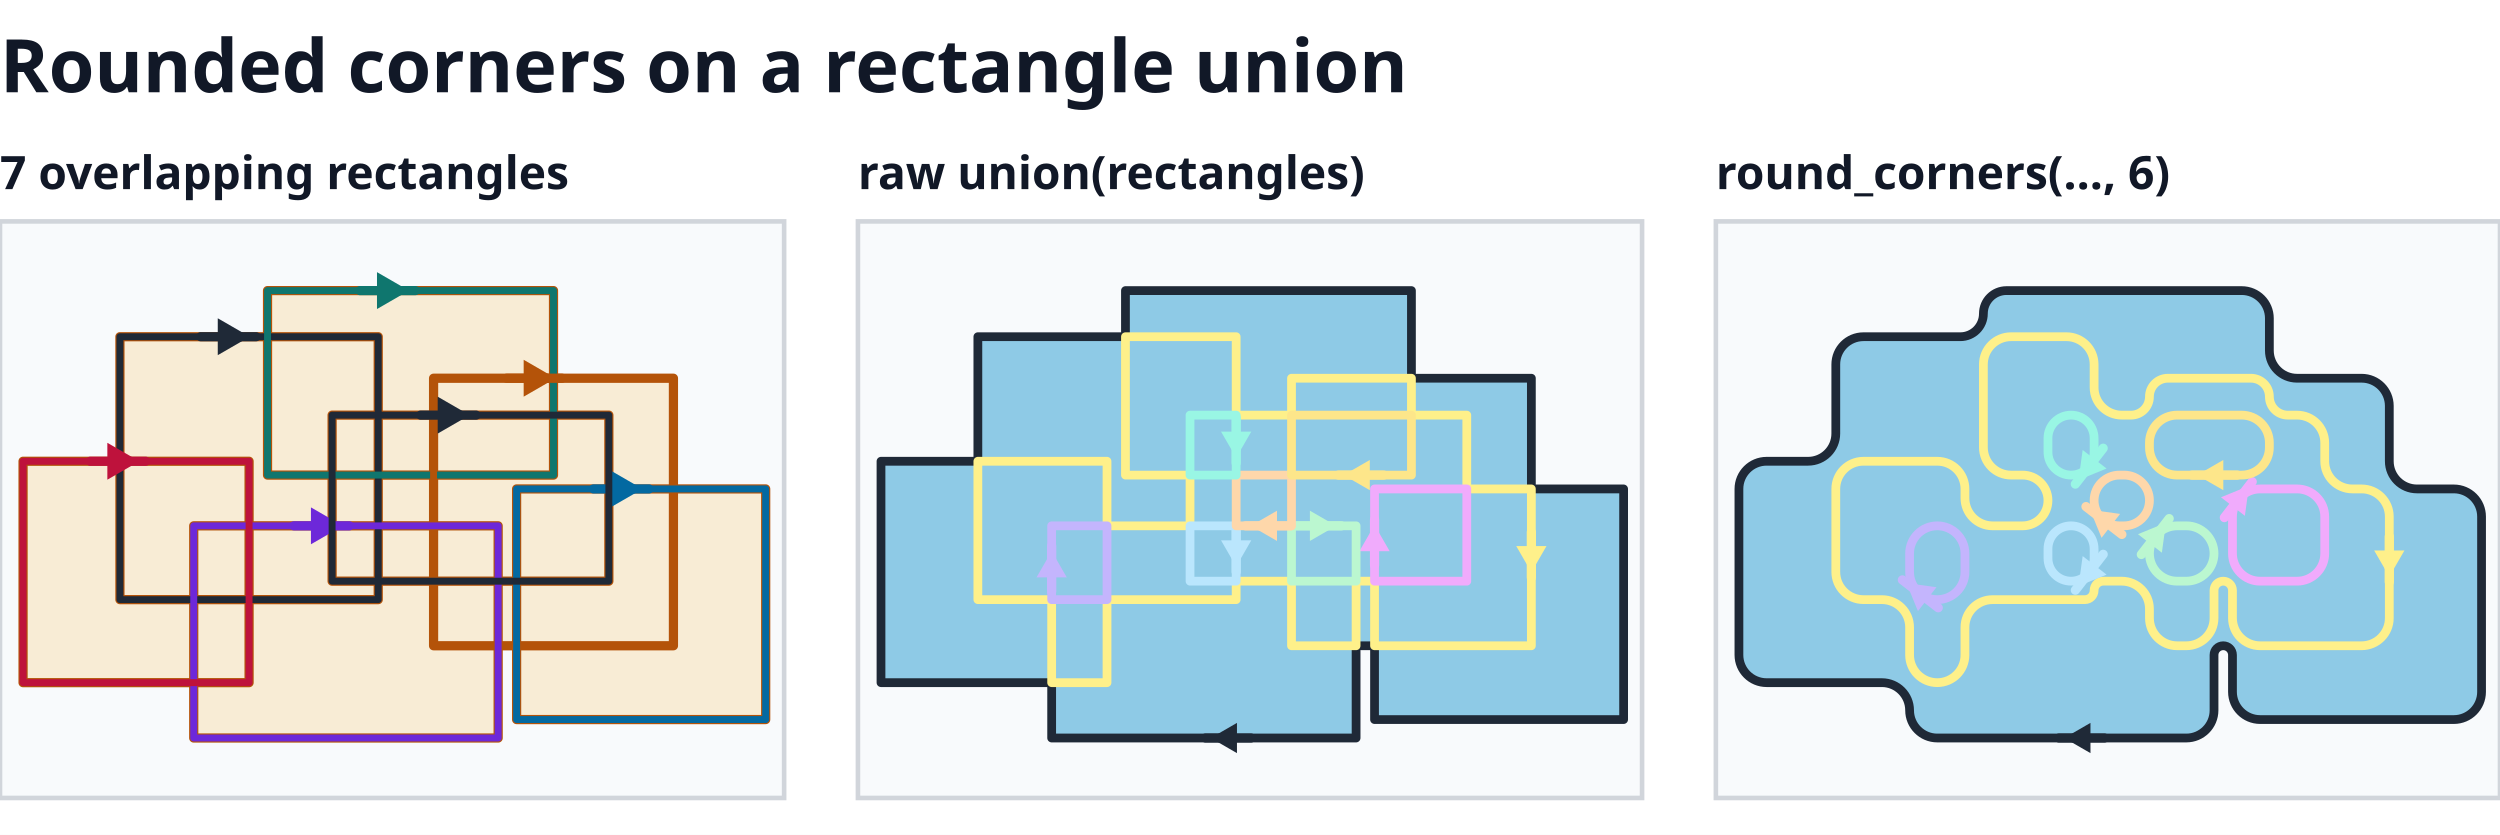
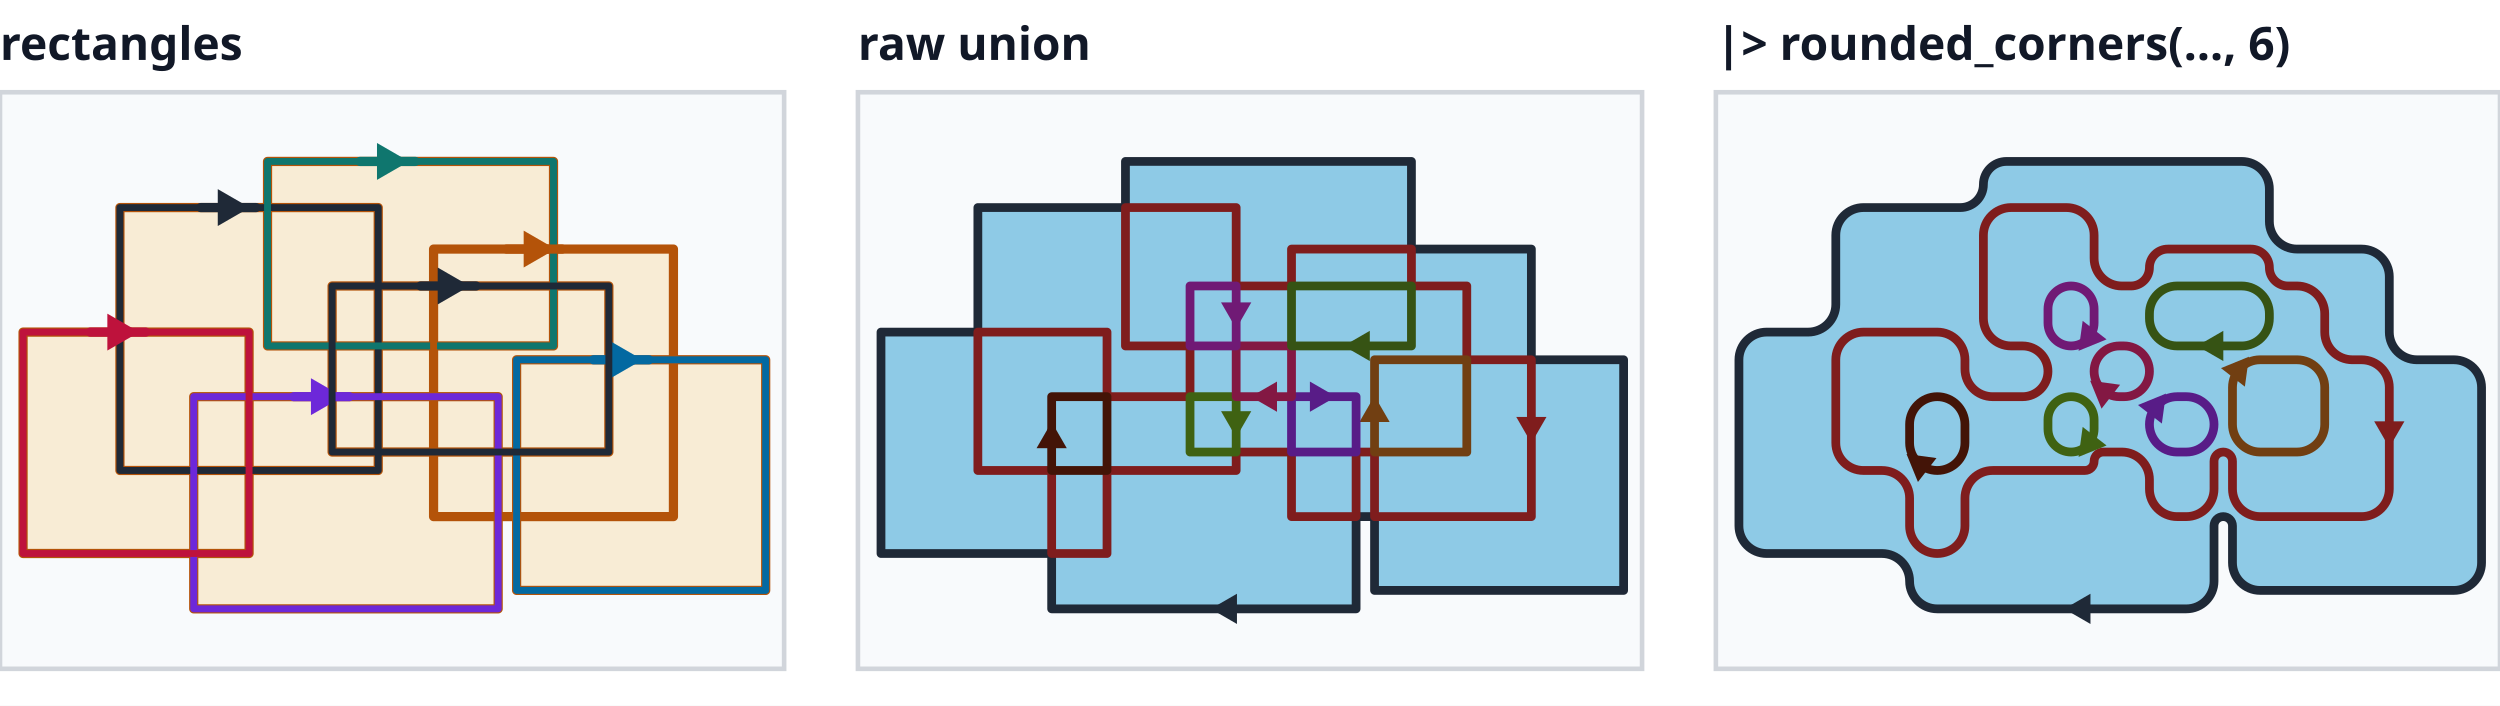
- <svg xmlns="http://www.w3.org/2000/svg" viewBox="0 0 542 181">
+ <svg xmlns="http://www.w3.org/2000/svg" viewBox="0 28 542 153">
  <rect x="0" y="0" width="542" height="181" style="fill: #ffffff; stroke: none" />
-   <text x="0" y="20" font-size="16" style="fill: #111827; font-family: system-ui, sans-serif; font-weight: 700">Rounded corners on a rectangle union</text>
  <rect x="0" y="48" width="170" height="125" style="fill: #f8fafc; stroke: #d1d5db; stroke-width: 1" />
-   <text x="0" y="41" font-size="10" style="fill: #111827; font-family: system-ui, sans-serif; font-weight: 700">7 overlapping rectangles</text>
+   <text x="0" y="41" font-size="10" style="fill: #111827; font-family: system-ui, sans-serif; font-weight: 700">rectangles</text>
  <path d="M 26 73 H 82 V 130 H 26 Z M 58 63 H 120 V 103 H 58 Z M 94 82 H 146 V 140 H 94 Z M 42 114 H 108 V 160 H 42 Z M 5 100 H 54 V 148 H 5 Z M 112 106 H 166 V 156 H 112 Z M 72 90 H 132 V 126 H 72 Z" style="fill: rgba(245, 158, 11, 0.16); stroke: #b45309; stroke-width: 2; stroke-linejoin: round" />
  <path d="M 26 73 H 82 V 130 H 26 Z" style="fill: none; stroke: #1f2937; stroke-width: 1.5; stroke-linejoin: round" />
  <path d="M 43.52 73 H 55.52" style="fill: none; stroke: #1f2937; stroke-width: 2; stroke-linecap: round" />
  <path d="M 54.139 73 L 47.211 77 V 69 Z" style="fill: #1f2937; stroke: none" />
  <path d="M 58 63 H 120 V 103 H 58 Z" style="fill: none; stroke: #0f766e; stroke-width: 1.5; stroke-linejoin: round" />
  <path d="M 78.04 63 H 90.04" style="fill: none; stroke: #0f766e; stroke-width: 2; stroke-linecap: round" />
  <path d="M 88.659 63 L 81.731 67 V 59 Z" style="fill: #0f766e; stroke: none" />
  <path d="M 94 82 H 146 V 140 H 94 Z" style="fill: none; stroke: #b45309; stroke-width: 1.5; stroke-linejoin: round" />
  <path d="M 109.84 82 H 121.84" style="fill: none; stroke: #b45309; stroke-width: 2; stroke-linecap: round" />
  <path d="M 120.459 82 L 113.531 86 V 78 Z" style="fill: #b45309; stroke: none" />
  <path d="M 42 114 H 108 V 160 H 42 Z" style="fill: none; stroke: #6d28d9; stroke-width: 1.5; stroke-linejoin: round" />
  <path d="M 63.72 114 H 75.72" style="fill: none; stroke: #6d28d9; stroke-width: 2; stroke-linecap: round" />
  <path d="M 74.339 114 L 67.411 118 V 110 Z" style="fill: #6d28d9; stroke: none" />
  <path d="M 5 100 H 54 V 148 H 5 Z" style="fill: none; stroke: #be123c; stroke-width: 1.5; stroke-linejoin: round" />
  <path d="M 19.58 100 H 31.58" style="fill: none; stroke: #be123c; stroke-width: 2; stroke-linecap: round" />
  <path d="M 30.199 100 L 23.271 104 V 96 Z" style="fill: #be123c; stroke: none" />
  <path d="M 112 106 H 166 V 156 H 112 Z" style="fill: none; stroke: #0369a1; stroke-width: 1.5; stroke-linejoin: round" />
  <path d="M 128.68 106 H 140.68" style="fill: none; stroke: #0369a1; stroke-width: 2; stroke-linecap: round" />
  <path d="M 139.299 106 L 132.371 110 V 102 Z" style="fill: #0369a1; stroke: none" />
  <path d="M 72 90 H 132 V 126 H 72 Z" style="fill: none; stroke: #1f2937; stroke-width: 1.5; stroke-linejoin: round" />
  <path d="M 91.2 90 H 103.2" style="fill: none; stroke: #1f2937; stroke-width: 2; stroke-linecap: round" />
  <path d="M 101.819 90 L 94.891 94 V 86 Z" style="fill: #1f2937; stroke: none" />
  <rect x="186" y="48" width="170" height="125" style="fill: #f8fafc; stroke: #d1d5db; stroke-width: 1" />
-   <text x="186" y="41" font-size="10" style="fill: #111827; font-family: system-ui, sans-serif; font-weight: 700">raw union(rectangles)</text>
+   <text x="186" y="41" font-size="10" style="fill: #111827; font-family: system-ui, sans-serif; font-weight: 700">raw union</text>
  <path d="M 212 73 H 244 V 63 H 306 V 82 H 332 V 106 H 352 V 156 H 298 V 140 H 294 V 160 H 228 V 148 H 191 V 100 H 212 Z M 332 106 V 140 H 298 V 126 H 294 V 140 H 280 V 126 H 268 V 130 H 240 V 148 H 228 V 130 H 212 V 100 H 240 V 114 H 258 V 103 H 244 V 73 H 268 V 90 H 280 V 82 H 306 V 90 H 318 V 106 Z M 298 126 V 106 H 318 V 126 Z M 258 114 H 268 V 126 H 258 Z M 280 126 V 114 H 294 V 126 Z M 280 114 H 268 V 103 H 280 Z M 240 130 H 228 V 114 H 240 Z M 306 90 V 103 H 280 V 90 Z M 268 90 V 103 H 258 V 90 Z" style="fill: #8ecae6; fill-rule: nonzero; stroke: none" />
  <path d="M 212 73 H 244 V 63 H 306 V 82 H 332 V 106 H 352 V 156 H 298 V 140 H 294 V 160 H 228 V 148 H 191 V 100 H 212 Z" style="fill: none; stroke: #1f2937; stroke-width: 1.9; stroke-linejoin: round" />
-   <path d="M 271.2 160 H 261.36" style="fill: none; stroke: #1f2937; stroke-width: 2; stroke-linecap: round" />
  <path d="M 262.493 160 L 268.174 156.72 V 163.28 Z" style="fill: #1f2937; stroke: none" />
-   <path d="M 332 106 V 140 H 298 V 126 H 294 V 140 H 280 V 126 H 268 V 130 H 240 V 148 H 228 V 130 H 212 V 100 H 240 V 114 H 258 V 103 H 244 V 73 H 268 V 90 H 280 V 82 H 306 V 90 H 318 V 106 Z" style="fill: none; stroke: #fef08a; stroke-width: 1.9; stroke-linejoin: round" />
-   <path d="M 332 115.36 V 125.2" style="fill: none; stroke: #fef08a; stroke-width: 2; stroke-linecap: round" />
-   <path d="M 332 124.067 L 328.72 118.386 H 335.28 Z" style="fill: #fef08a; stroke: none" />
-   <path d="M 298 126 V 106 H 318 V 126 Z" style="fill: none; stroke: #f0abfc; stroke-width: 1.9; stroke-linejoin: round" />
-   <path d="M 298 122.52 V 112.68" style="fill: none; stroke: #f0abfc; stroke-width: 2; stroke-linecap: round" />
-   <path d="M 298 113.813 L 301.28 119.494 H 294.72 Z" style="fill: #f0abfc; stroke: none" />
-   <path d="M 258 114 H 268 V 126 H 258 Z" style="fill: none; stroke: #bae6fd; stroke-width: 1.9; stroke-linejoin: round" />
-   <path d="M 268 114.12 V 123.96" style="fill: none; stroke: #bae6fd; stroke-width: 2; stroke-linecap: round" />
-   <path d="M 268 122.827 L 264.72 117.146 H 271.28 Z" style="fill: #bae6fd; stroke: none" />
-   <path d="M 280 126 V 114 H 294 V 126 Z" style="fill: none; stroke: #bbf7d0; stroke-width: 1.9; stroke-linejoin: round" />
-   <path d="M 280.96 114 H 290.8" style="fill: none; stroke: #bbf7d0; stroke-width: 2; stroke-linecap: round" />
-   <path d="M 289.667 114 L 283.986 117.28 V 110.72 Z" style="fill: #bbf7d0; stroke: none" />
-   <path d="M 280 114 H 268 V 103 H 280 Z" style="fill: none; stroke: #fed7aa; stroke-width: 1.9; stroke-linejoin: round" />
-   <path d="M 279.88 114 H 270.04" style="fill: none; stroke: #fed7aa; stroke-width: 2; stroke-linecap: round" />
-   <path d="M 271.173 114 L 276.854 110.72 V 117.28 Z" style="fill: #fed7aa; stroke: none" />
-   <path d="M 240 130 H 228 V 114 H 240 Z" style="fill: none; stroke: #c4b5fd; stroke-width: 1.9; stroke-linejoin: round" />
-   <path d="M 228 128.2 V 118.36" style="fill: none; stroke: #c4b5fd; stroke-width: 2; stroke-linecap: round" />
-   <path d="M 228 119.493 L 231.28 125.174 H 224.72 Z" style="fill: #c4b5fd; stroke: none" />
-   <path d="M 306 90 V 103 H 280 V 90 Z" style="fill: none; stroke: #fde68a; stroke-width: 1.9; stroke-linejoin: round" />
-   <path d="M 300 103 H 290.16" style="fill: none; stroke: #fde68a; stroke-width: 2; stroke-linecap: round" />
-   <path d="M 291.293 103 L 296.974 99.72 V 106.28 Z" style="fill: #fde68a; stroke: none" />
-   <path d="M 268 90 V 103 H 258 V 90 Z" style="fill: none; stroke: #99f6e4; stroke-width: 1.9; stroke-linejoin: round" />
-   <path d="M 268 90.54 V 100.38" style="fill: none; stroke: #99f6e4; stroke-width: 2; stroke-linecap: round" />
-   <path d="M 268 99.247 L 264.72 93.566 H 271.28 Z" style="fill: #99f6e4; stroke: none" />
+   <path d="M 332 106 V 140 H 298 V 126 H 294 V 140 H 280 V 126 H 268 V 130 H 240 V 148 H 228 V 130 H 212 V 100 H 240 V 114 H 258 V 103 H 244 V 73 H 268 V 90 H 280 V 82 H 306 V 90 H 318 V 106 Z" style="fill: none; stroke: #7f1d1d; stroke-width: 1.9; stroke-linejoin: round" />
+   <path d="M 332 124.067 L 328.72 118.386 H 335.28 Z" style="fill: #7f1d1d; stroke: none" />
+   <path d="M 298 126 V 106 H 318 V 126 Z" style="fill: none; stroke: #713f12; stroke-width: 1.9; stroke-linejoin: round" />
+   <path d="M 298 113.813 L 301.28 119.494 H 294.72 Z" style="fill: #713f12; stroke: none" />
+   <path d="M 258 114 H 268 V 126 H 258 Z" style="fill: none; stroke: #3f6212; stroke-width: 1.9; stroke-linejoin: round" />
+   <path d="M 268 122.827 L 264.72 117.146 H 271.28 Z" style="fill: #3f6212; stroke: none" />
+   <path d="M 280 126 V 114 H 294 V 126 Z" style="fill: none; stroke: #581c87; stroke-width: 1.9; stroke-linejoin: round" />
+   <path d="M 289.667 114 L 283.986 117.28 V 110.72 Z" style="fill: #581c87; stroke: none" />
+   <path d="M 280 114 H 268 V 103 H 280 Z" style="fill: none; stroke: #831843; stroke-width: 1.9; stroke-linejoin: round" />
+   <path d="M 271.173 114 L 276.854 110.72 V 117.28 Z" style="fill: #831843; stroke: none" />
+   <path d="M 240 130 H 228 V 114 H 240 Z" style="fill: none; stroke: #431407; stroke-width: 1.9; stroke-linejoin: round" />
+   <path d="M 228 119.493 L 231.28 125.174 H 224.72 Z" style="fill: #431407; stroke: none" />
+   <path d="M 306 90 V 103 H 280 V 90 Z" style="fill: none; stroke: #365314; stroke-width: 1.9; stroke-linejoin: round" />
+   <path d="M 291.293 103 L 296.974 99.72 V 106.28 Z" style="fill: #365314; stroke: none" />
+   <path d="M 268 90 V 103 H 258 V 90 Z" style="fill: none; stroke: #701a75; stroke-width: 1.9; stroke-linejoin: round" />
+   <path d="M 268 99.247 L 264.72 93.566 H 271.28 Z" style="fill: #701a75; stroke: none" />
  <rect x="372" y="48" width="170" height="125" style="fill: #f8fafc; stroke: #d1d5db; stroke-width: 1" />
-   <text x="372" y="41" font-size="10" style="fill: #111827; font-family: system-ui, sans-serif; font-weight: 700">round_corners(..., 6)</text>
+   <text x="372" y="41" font-size="10" style="fill: #111827; font-family: system-ui, sans-serif; font-weight: 700">|&gt;  rounded_corners(..., 6)</text>
  <path d="M 404 73 H 425 A 5 5 0 0 0 430 68 H 430 A 5 5 0 0 1 435 63 H 486 A 6 6 0 0 1 492 69 V 76 A 6 6 0 0 0 498 82 H 512 A 6 6 0 0 1 518 88 V 100 A 6 6 0 0 0 524 106 H 532 A 6 6 0 0 1 538 112 V 150 A 6 6 0 0 1 532 156 H 490 A 6 6 0 0 1 484 150 V 142 A 2 2 0 0 0 482 140 H 482 A 2 2 0 0 0 480 142 V 154 A 6 6 0 0 1 474 160 H 420 A 6 6 0 0 1 414 154 H 414 A 6 6 0 0 0 408 148 H 383 A 6 6 0 0 1 377 142 V 106 A 6 6 0 0 1 383 100 H 392 A 6 6 0 0 0 398 94 V 79 A 6 6 0 0 1 404 73 Z M 518 112 V 134 A 6 6 0 0 1 512 140 H 490 A 6 6 0 0 1 484 134 V 128 A 2 2 0 0 0 482 126 H 482 A 2 2 0 0 0 480 128 V 134 A 6 6 0 0 1 474 140 H 472 A 6 6 0 0 1 466 134 V 132 A 6 6 0 0 0 460 126 H 456 A 2 2 0 0 0 454 128 H 454 A 2 2 0 0 1 452 130 H 432 A 6 6 0 0 0 426 136 V 142 A 6 6 0 0 1 420 148 H 420 A 6 6 0 0 1 414 142 V 136 A 6 6 0 0 0 408 130 H 404 A 6 6 0 0 1 398 124 V 106 A 6 6 0 0 1 404 100 H 420 A 6 6 0 0 1 426 106 V 108 A 6 6 0 0 0 432 114 H 438.5 A 5.5 5.5 0 0 0 444 108.5 H 444 A 5.5 5.5 0 0 0 438.5 103 H 436 A 6 6 0 0 1 430 97 V 79 A 6 6 0 0 1 436 73 H 448 A 6 6 0 0 1 454 79 V 84 A 6 6 0 0 0 460 90 H 462 A 4 4 0 0 0 466 86 H 466 A 4 4 0 0 1 470 82 H 488 A 4 4 0 0 1 492 86 H 492 A 4 4 0 0 0 496 90 H 498 A 6 6 0 0 1 504 96 V 100 A 6 6 0 0 0 510 106 H 512 A 6 6 0 0 1 518 112 Z M 484 120 V 112 A 6 6 0 0 1 490 106 H 498 A 6 6 0 0 1 504 112 V 120 A 6 6 0 0 1 498 126 H 490 A 6 6 0 0 1 484 120 Z M 449 114 H 449 A 5 5 0 0 1 454 119 V 121 A 5 5 0 0 1 449 126 H 449 A 5 5 0 0 1 444 121 V 119 A 5 5 0 0 1 449 114 Z M 466 120 H 466 A 6 6 0 0 1 472 114 H 474 A 6 6 0 0 1 480 120 H 480 A 6 6 0 0 1 474 126 H 472 A 6 6 0 0 1 466 120 Z M 460.5 114 H 459.5 A 5.5 5.5 0 0 1 454 108.5 H 454 A 5.5 5.5 0 0 1 459.5 103 H 460.5 A 5.5 5.5 0 0 1 466 108.5 H 466 A 5.5 5.5 0 0 1 460.5 114 Z M 420 130 H 420 A 6 6 0 0 1 414 124 V 120 A 6 6 0 0 1 420 114 H 420 A 6 6 0 0 1 426 120 V 124 A 6 6 0 0 1 420 130 Z M 492 96 V 97 A 6 6 0 0 1 486 103 H 472 A 6 6 0 0 1 466 97 V 96 A 6 6 0 0 1 472 90 H 486 A 6 6 0 0 1 492 96 Z M 454 95 V 98 A 5 5 0 0 1 449 103 H 449 A 5 5 0 0 1 444 98 V 95 A 5 5 0 0 1 449 90 H 449 A 5 5 0 0 1 454 95 Z" style="fill: #8ecae6; fill-rule: nonzero; stroke: none" />
  <path d="M 404 73 H 425 A 5 5 0 0 0 430 68 H 430 A 5 5 0 0 1 435 63 H 486 A 6 6 0 0 1 492 69 V 76 A 6 6 0 0 0 498 82 H 512 A 6 6 0 0 1 518 88 V 100 A 6 6 0 0 0 524 106 H 532 A 6 6 0 0 1 538 112 V 150 A 6 6 0 0 1 532 156 H 490 A 6 6 0 0 1 484 150 V 142 A 2 2 0 0 0 482 140 H 482 A 2 2 0 0 0 480 142 V 154 A 6 6 0 0 1 474 160 H 420 A 6 6 0 0 1 414 154 H 414 A 6 6 0 0 0 408 148 H 383 A 6 6 0 0 1 377 142 V 106 A 6 6 0 0 1 383 100 H 392 A 6 6 0 0 0 398 94 V 79 A 6 6 0 0 1 404 73 Z" style="fill: none; stroke: #1f2937; stroke-width: 1.9; stroke-linejoin: round" />
-   <path d="M 456.24 160 H 446.4" style="fill: none; stroke: #1f2937; stroke-width: 2; stroke-linecap: round" />
  <path d="M 447.533 160 L 453.214 156.72 V 163.28 Z" style="fill: #1f2937; stroke: none" />
-   <path d="M 518 112 V 134 A 6 6 0 0 1 512 140 H 490 A 6 6 0 0 1 484 134 V 128 A 2 2 0 0 0 482 126 H 482 A 2 2 0 0 0 480 128 V 134 A 6 6 0 0 1 474 140 H 472 A 6 6 0 0 1 466 134 V 132 A 6 6 0 0 0 460 126 H 456 A 2 2 0 0 0 454 128 H 454 A 2 2 0 0 1 452 130 H 432 A 6 6 0 0 0 426 136 V 142 A 6 6 0 0 1 420 148 H 420 A 6 6 0 0 1 414 142 V 136 A 6 6 0 0 0 408 130 H 404 A 6 6 0 0 1 398 124 V 106 A 6 6 0 0 1 404 100 H 420 A 6 6 0 0 1 426 106 V 108 A 6 6 0 0 0 432 114 H 438.5 A 5.5 5.5 0 0 0 444 108.5 H 444 A 5.5 5.5 0 0 0 438.5 103 H 436 A 6 6 0 0 1 430 97 V 79 A 6 6 0 0 1 436 73 H 448 A 6 6 0 0 1 454 79 V 84 A 6 6 0 0 0 460 90 H 462 A 4 4 0 0 0 466 86 H 466 A 4 4 0 0 1 470 82 H 488 A 4 4 0 0 1 492 86 H 492 A 4 4 0 0 0 496 90 H 498 A 6 6 0 0 1 504 96 V 100 A 6 6 0 0 0 510 106 H 512 A 6 6 0 0 1 518 112 Z" style="fill: none; stroke: #fef08a; stroke-width: 1.9; stroke-linejoin: round" />
-   <path d="M 518 116.32 V 126.16" style="fill: none; stroke: #fef08a; stroke-width: 2; stroke-linecap: round" />
-   <path d="M 518 125.027 L 514.72 119.346 H 521.28 Z" style="fill: #fef08a; stroke: none" />
-   <path d="M 484 120 V 112 A 6 6 0 0 1 490 106 H 498 A 6 6 0 0 1 504 112 V 120 A 6 6 0 0 1 498 126 H 490 A 6 6 0 0 1 484 120 Z" style="fill: none; stroke: #f0abfc; stroke-width: 1.9; stroke-linejoin: round" />
-   <path d="M 482.244 112.21 L 488.275 104.435" style="fill: none; stroke: #f0abfc; stroke-width: 2; stroke-linecap: round" />
-   <path d="M 487.58 105.33 L 486.69 111.829 L 481.507 107.809 Z" style="fill: #f0abfc; stroke: none" />
-   <path d="M 449 114 H 449 A 5 5 0 0 1 454 119 V 121 A 5 5 0 0 1 449 126 H 449 A 5 5 0 0 1 444 121 V 119 A 5 5 0 0 1 449 114 Z" style="fill: none; stroke: #bae6fd; stroke-width: 1.9; stroke-linejoin: round" />
-   <path d="M 455.966 120.177 L 449.935 127.952" style="fill: none; stroke: #bae6fd; stroke-width: 2; stroke-linecap: round" />
-   <path d="M 450.629 127.057 L 451.52 120.558 L 456.703 124.579 Z" style="fill: #bae6fd; stroke: none" />
-   <path d="M 466 120 H 466 A 6 6 0 0 1 472 114 H 474 A 6 6 0 0 1 480 120 H 480 A 6 6 0 0 1 474 126 H 472 A 6 6 0 0 1 466 120 Z" style="fill: none; stroke: #bbf7d0; stroke-width: 1.9; stroke-linejoin: round" />
-   <path d="M 464.244 120.21 L 470.275 112.435" style="fill: none; stroke: #bbf7d0; stroke-width: 2; stroke-linecap: round" />
-   <path d="M 469.58 113.33 L 468.69 119.829 L 463.507 115.809 Z" style="fill: #bbf7d0; stroke: none" />
-   <path d="M 460.5 114 H 459.5 A 5.5 5.5 0 0 1 454 108.5 H 454 A 5.5 5.5 0 0 1 459.5 103 H 460.5 A 5.5 5.5 0 0 1 466 108.5 H 466 A 5.5 5.5 0 0 1 460.5 114 Z" style="fill: none; stroke: #fed7aa; stroke-width: 1.9; stroke-linejoin: round" />
-   <path d="M 460.017 115.861 L 452.241 109.83" style="fill: none; stroke: #fed7aa; stroke-width: 2; stroke-linecap: round" />
-   <path d="M 453.136 110.525 L 459.636 111.415 L 455.615 116.598 Z" style="fill: #fed7aa; stroke: none" />
-   <path d="M 420 130 H 420 A 6 6 0 0 1 414 124 V 120 A 6 6 0 0 1 420 114 H 420 A 6 6 0 0 1 426 120 V 124 A 6 6 0 0 1 420 130 Z" style="fill: none; stroke: #c4b5fd; stroke-width: 1.9; stroke-linejoin: round" />
-   <path d="M 420.21 131.756 L 412.435 125.725" style="fill: none; stroke: #c4b5fd; stroke-width: 2; stroke-linecap: round" />
-   <path d="M 413.33 126.42 L 419.829 127.31 L 415.809 132.493 Z" style="fill: #c4b5fd; stroke: none" />
-   <path d="M 492 96 V 97 A 6 6 0 0 1 486 103 H 472 A 6 6 0 0 1 466 97 V 96 A 6 6 0 0 1 472 90 H 486 A 6 6 0 0 1 492 96 Z" style="fill: none; stroke: #fde68a; stroke-width: 1.9; stroke-linejoin: round" />
-   <path d="M 485.04 103 H 475.2" style="fill: none; stroke: #fde68a; stroke-width: 2; stroke-linecap: round" />
-   <path d="M 476.333 103 L 482.014 99.72 V 106.28 Z" style="fill: #fde68a; stroke: none" />
-   <path d="M 454 95 V 98 A 5 5 0 0 1 449 103 H 449 A 5 5 0 0 1 444 98 V 95 A 5 5 0 0 1 449 90 H 449 A 5 5 0 0 1 454 95 Z" style="fill: none; stroke: #99f6e4; stroke-width: 1.9; stroke-linejoin: round" />
-   <path d="M 455.966 97.177 L 449.935 104.952" style="fill: none; stroke: #99f6e4; stroke-width: 2; stroke-linecap: round" />
-   <path d="M 450.629 104.057 L 451.52 97.558 L 456.703 101.579 Z" style="fill: #99f6e4; stroke: none" />
+   <path d="M 518 112 V 134 A 6 6 0 0 1 512 140 H 490 A 6 6 0 0 1 484 134 V 128 A 2 2 0 0 0 482 126 H 482 A 2 2 0 0 0 480 128 V 134 A 6 6 0 0 1 474 140 H 472 A 6 6 0 0 1 466 134 V 132 A 6 6 0 0 0 460 126 H 456 A 2 2 0 0 0 454 128 H 454 A 2 2 0 0 1 452 130 H 432 A 6 6 0 0 0 426 136 V 142 A 6 6 0 0 1 420 148 H 420 A 6 6 0 0 1 414 142 V 136 A 6 6 0 0 0 408 130 H 404 A 6 6 0 0 1 398 124 V 106 A 6 6 0 0 1 404 100 H 420 A 6 6 0 0 1 426 106 V 108 A 6 6 0 0 0 432 114 H 438.5 A 5.5 5.5 0 0 0 444 108.5 H 444 A 5.5 5.5 0 0 0 438.5 103 H 436 A 6 6 0 0 1 430 97 V 79 A 6 6 0 0 1 436 73 H 448 A 6 6 0 0 1 454 79 V 84 A 6 6 0 0 0 460 90 H 462 A 4 4 0 0 0 466 86 H 466 A 4 4 0 0 1 470 82 H 488 A 4 4 0 0 1 492 86 H 492 A 4 4 0 0 0 496 90 H 498 A 6 6 0 0 1 504 96 V 100 A 6 6 0 0 0 510 106 H 512 A 6 6 0 0 1 518 112 Z" style="fill: none; stroke: #7f1d1d; stroke-width: 1.9; stroke-linejoin: round" />
+   <path d="M 518 125.027 L 514.72 119.346 H 521.28 Z" style="fill: #7f1d1d; stroke: none" />
+   <path d="M 484 120 V 112 A 6 6 0 0 1 490 106 H 498 A 6 6 0 0 1 504 112 V 120 A 6 6 0 0 1 498 126 H 490 A 6 6 0 0 1 484 120 Z" style="fill: none; stroke: #713f12; stroke-width: 1.9; stroke-linejoin: round" />
+   <path d="M 487.58 105.33 L 486.69 111.829 L 481.507 107.809 Z" style="fill: #713f12; stroke: none" />
+   <path d="M 449 114 H 449 A 5 5 0 0 1 454 119 V 121 A 5 5 0 0 1 449 126 H 449 A 5 5 0 0 1 444 121 V 119 A 5 5 0 0 1 449 114 Z" style="fill: none; stroke: #3f6212; stroke-width: 1.9; stroke-linejoin: round" />
+   <path d="M 450.629 127.057 L 451.52 120.558 L 456.703 124.579 Z" style="fill: #3f6212; stroke: none" />
+   <path d="M 466 120 H 466 A 6 6 0 0 1 472 114 H 474 A 6 6 0 0 1 480 120 H 480 A 6 6 0 0 1 474 126 H 472 A 6 6 0 0 1 466 120 Z" style="fill: none; stroke: #581c87; stroke-width: 1.9; stroke-linejoin: round" />
+   <path d="M 469.58 113.33 L 468.69 119.829 L 463.507 115.809 Z" style="fill: #581c87; stroke: none" />
+   <path d="M 460.5 114 H 459.5 A 5.5 5.5 0 0 1 454 108.5 H 454 A 5.5 5.5 0 0 1 459.5 103 H 460.5 A 5.5 5.5 0 0 1 466 108.5 H 466 A 5.5 5.5 0 0 1 460.5 114 Z" style="fill: none; stroke: #831843; stroke-width: 1.9; stroke-linejoin: round" />
+   <path d="M 453.136 110.525 L 459.636 111.415 L 455.615 116.598 Z" style="fill: #831843; stroke: none" />
+   <path d="M 420 130 H 420 A 6 6 0 0 1 414 124 V 120 A 6 6 0 0 1 420 114 H 420 A 6 6 0 0 1 426 120 V 124 A 6 6 0 0 1 420 130 Z" style="fill: none; stroke: #431407; stroke-width: 1.9; stroke-linejoin: round" />
+   <path d="M 413.33 126.42 L 419.829 127.31 L 415.809 132.493 Z" style="fill: #431407; stroke: none" />
+   <path d="M 492 96 V 97 A 6 6 0 0 1 486 103 H 472 A 6 6 0 0 1 466 97 V 96 A 6 6 0 0 1 472 90 H 486 A 6 6 0 0 1 492 96 Z" style="fill: none; stroke: #365314; stroke-width: 1.9; stroke-linejoin: round" />
+   <path d="M 476.333 103 L 482.014 99.72 V 106.28 Z" style="fill: #365314; stroke: none" />
+   <path d="M 454 95 V 98 A 5 5 0 0 1 449 103 H 449 A 5 5 0 0 1 444 98 V 95 A 5 5 0 0 1 449 90 H 449 A 5 5 0 0 1 454 95 Z" style="fill: none; stroke: #701a75; stroke-width: 1.9; stroke-linejoin: round" />
+   <path d="M 450.629 104.057 L 451.52 97.558 L 456.703 101.579 Z" style="fill: #701a75; stroke: none" />
</svg>
